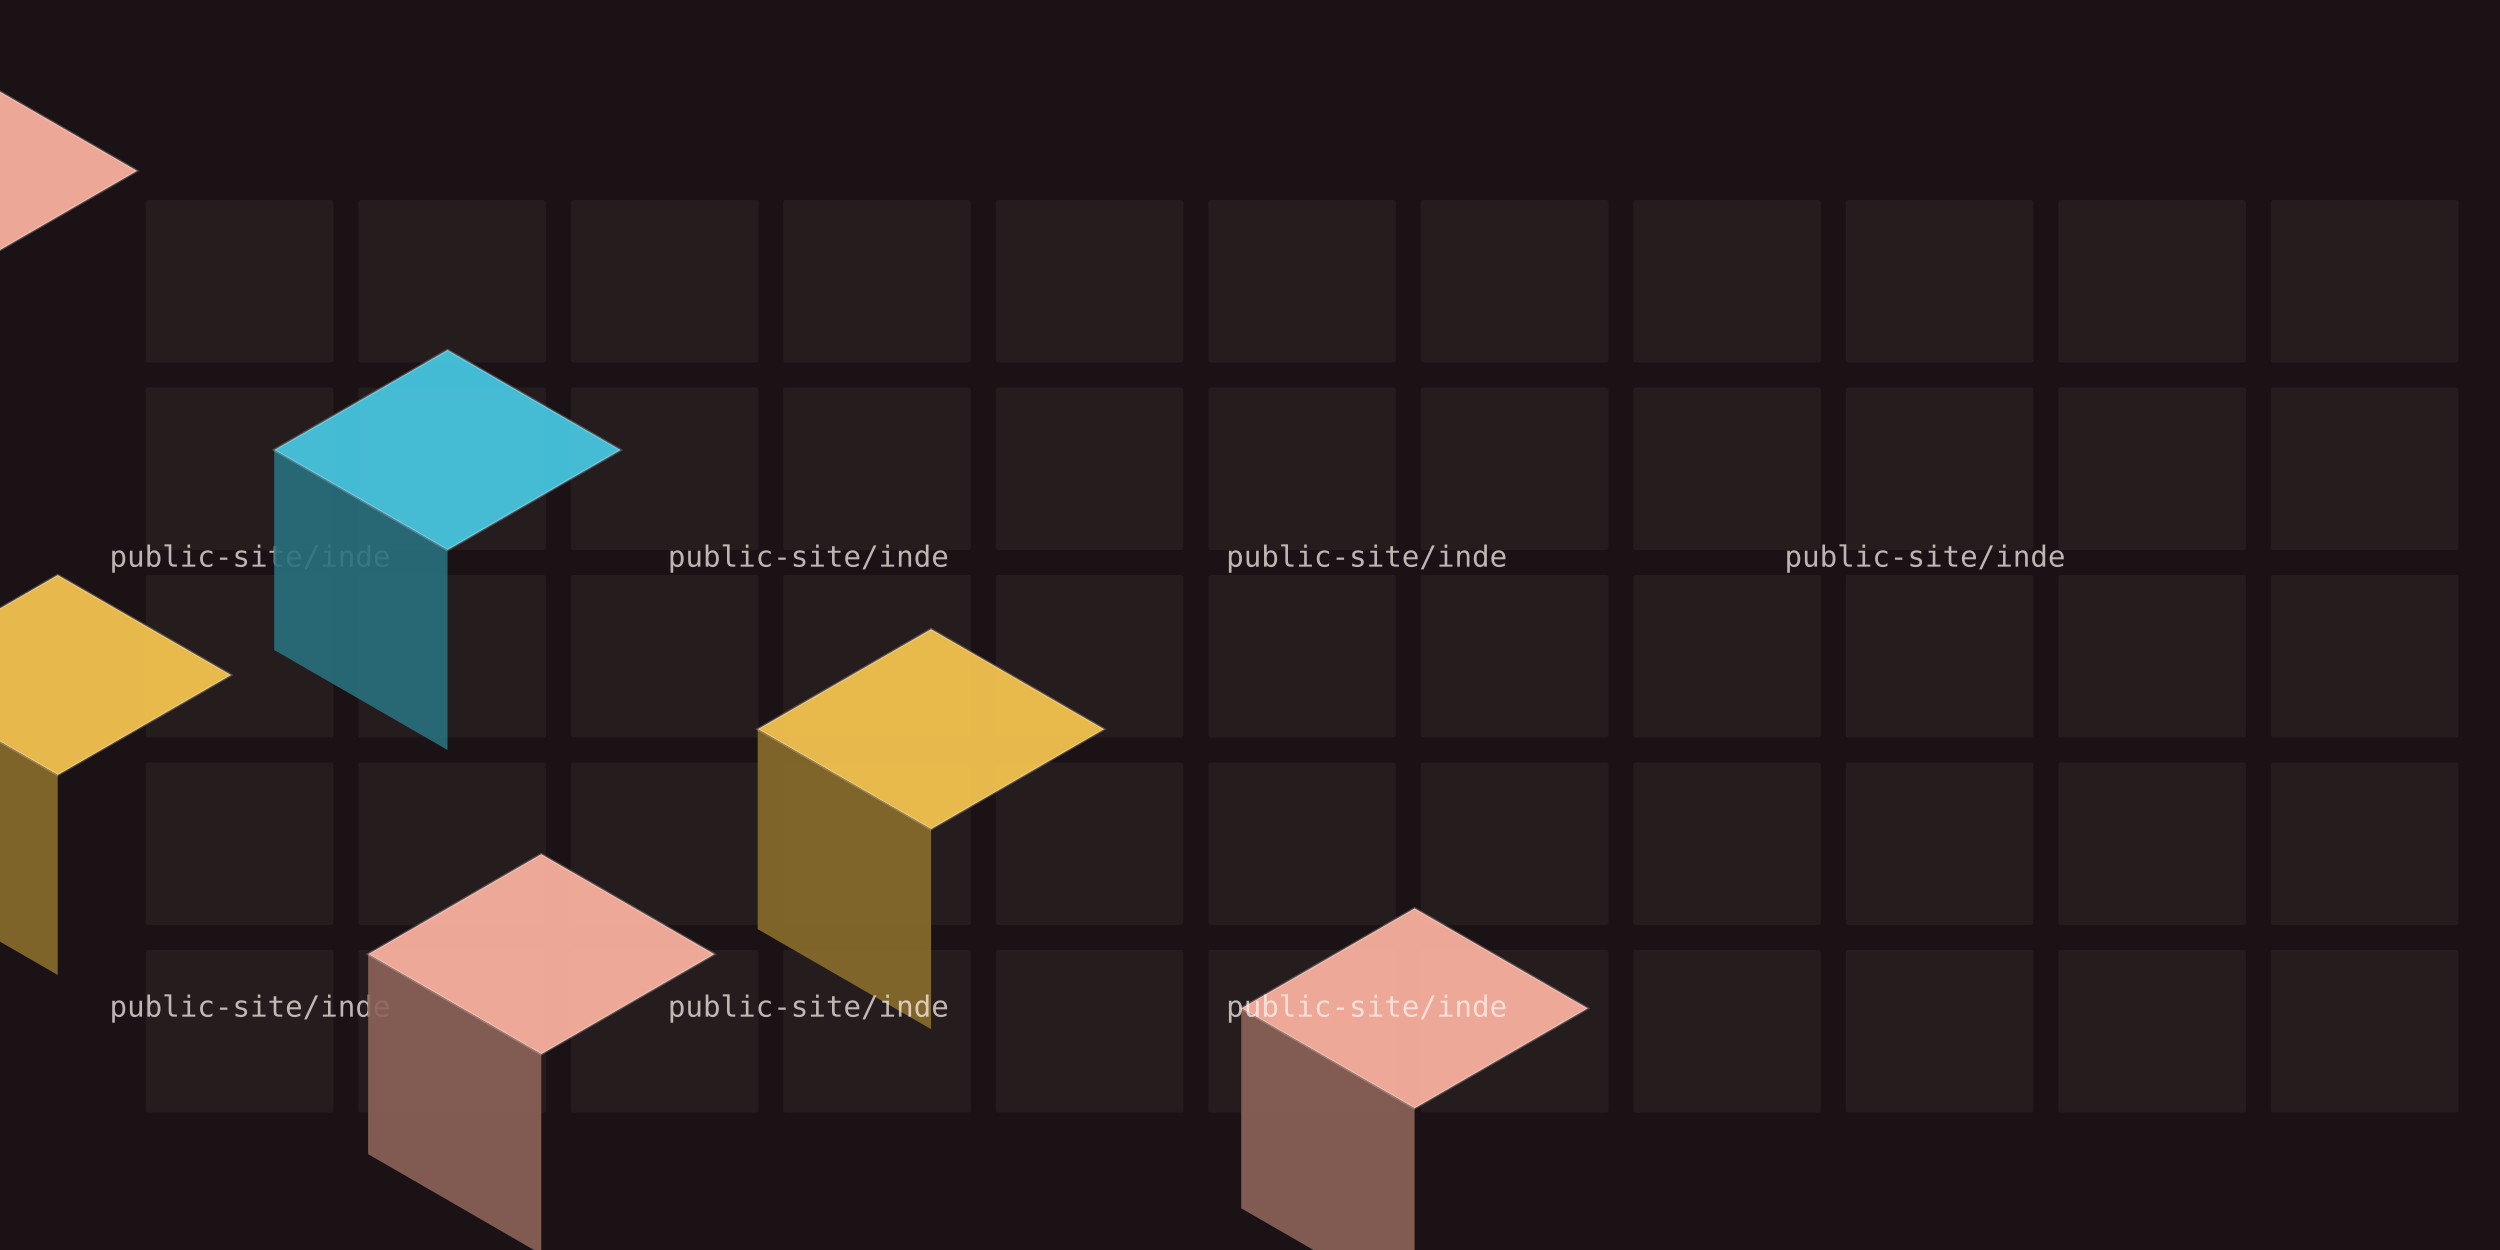
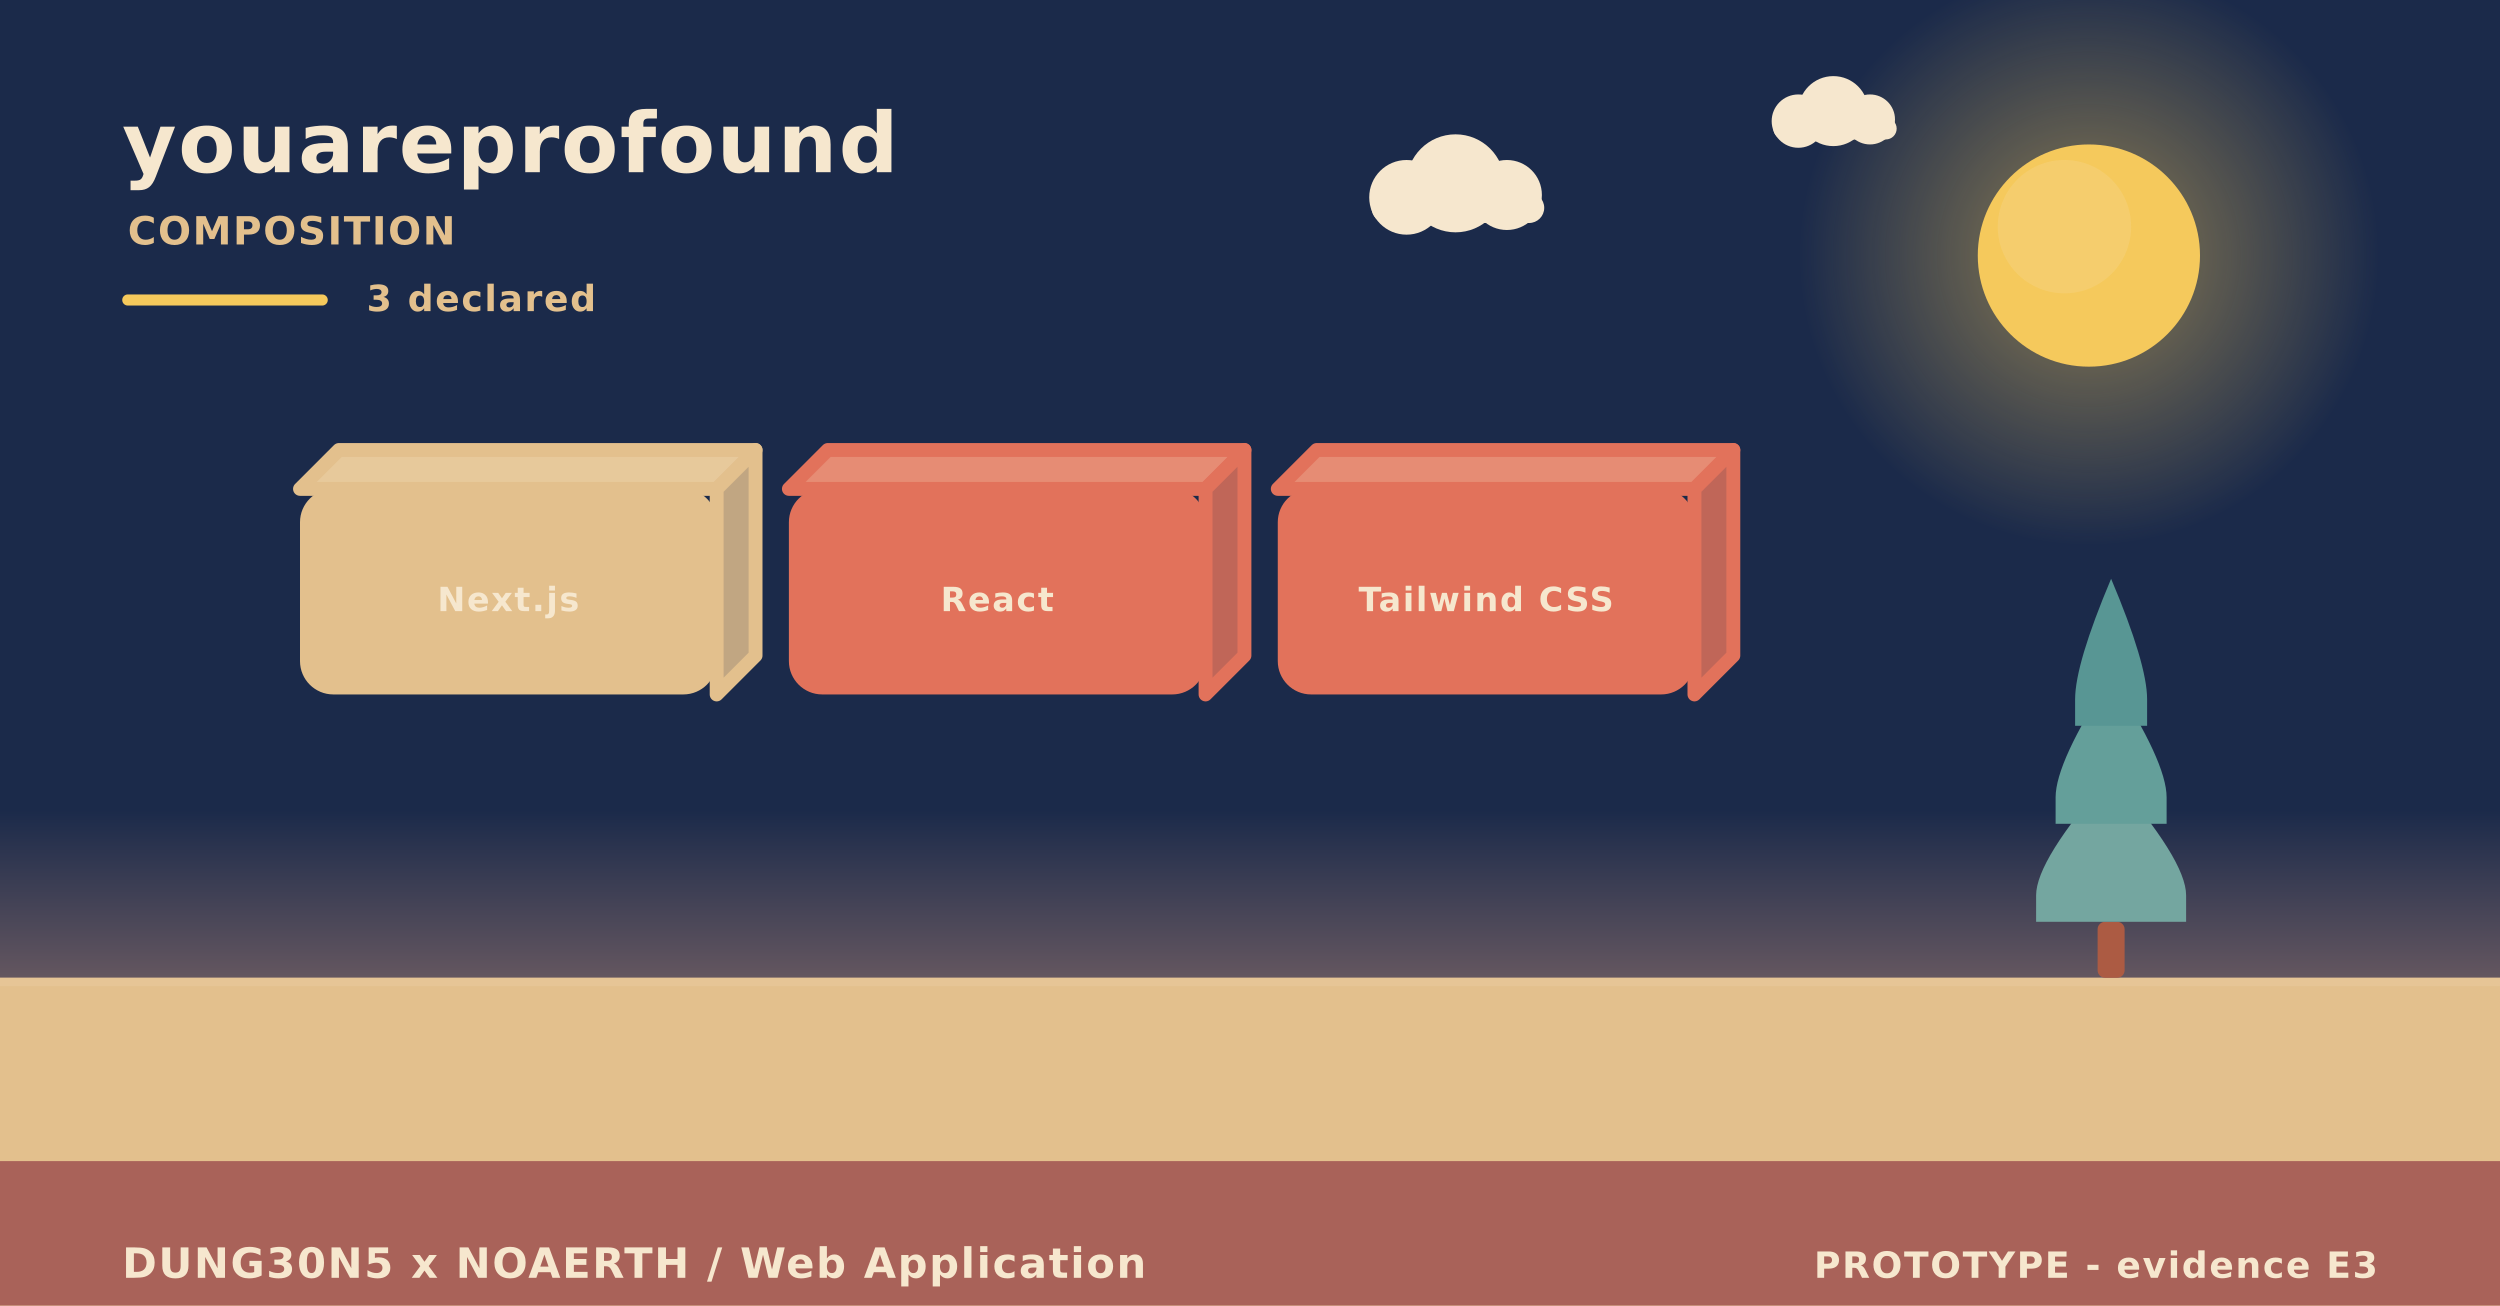
- <svg xmlns="http://www.w3.org/2000/svg" viewBox="0 0 1200 600" width="1200" height="600" role="img" aria-label="youareprofound component map">
-   <rect width="1200" height="600" fill="#1a1214" />
-   <defs>
-     <linearGradient id="gc" x1="0" y1="0" x2="1" y2="1">
-       <stop offset="0%" stop-color="#ffb4a2" />
-       <stop offset="100%" stop-color="#48cae4" />
-     </linearGradient>
-   </defs>
-   <rect x="70.00" y="96.00" width="90.00" height="78.00" rx="1.20" fill="#fdf4f0" opacity="0.05" />
-   <rect x="172.00" y="96.00" width="90.00" height="78.00" rx="1.20" fill="#fdf4f0" opacity="0.05" />
-   <rect x="274.00" y="96.00" width="90.00" height="78.00" rx="1.20" fill="#fdf4f0" opacity="0.05" />
-   <rect x="376.00" y="96.00" width="90.00" height="78.00" rx="1.20" fill="#fdf4f0" opacity="0.05" />
-   <rect x="478.00" y="96.00" width="90.00" height="78.00" rx="1.20" fill="#fdf4f0" opacity="0.05" />
-   <rect x="580.00" y="96.00" width="90.00" height="78.00" rx="1.20" fill="#fdf4f0" opacity="0.05" />
-   <rect x="682.00" y="96.00" width="90.00" height="78.00" rx="1.20" fill="#fdf4f0" opacity="0.05" />
-   <rect x="784.00" y="96.00" width="90.00" height="78.00" rx="1.20" fill="#fdf4f0" opacity="0.05" />
-   <rect x="886.00" y="96.00" width="90.00" height="78.00" rx="1.20" fill="#fdf4f0" opacity="0.05" />
-   <rect x="988.00" y="96.00" width="90.00" height="78.00" rx="1.20" fill="#fdf4f0" opacity="0.05" />
-   <rect x="1090.00" y="96.00" width="90.00" height="78.00" rx="1.20" fill="#fdf4f0" opacity="0.05" />
-   <rect x="70.00" y="186.00" width="90.00" height="78.00" rx="1.20" fill="#fdf4f0" opacity="0.05" />
-   <rect x="172.00" y="186.00" width="90.00" height="78.00" rx="1.20" fill="#fdf4f0" opacity="0.05" />
-   <rect x="274.00" y="186.00" width="90.00" height="78.00" rx="1.20" fill="#fdf4f0" opacity="0.05" />
-   <rect x="376.00" y="186.00" width="90.00" height="78.00" rx="1.20" fill="#fdf4f0" opacity="0.05" />
-   <rect x="478.00" y="186.00" width="90.00" height="78.00" rx="1.20" fill="#fdf4f0" opacity="0.05" />
-   <rect x="580.00" y="186.00" width="90.00" height="78.00" rx="1.20" fill="#fdf4f0" opacity="0.05" />
-   <rect x="682.00" y="186.00" width="90.00" height="78.00" rx="1.20" fill="#fdf4f0" opacity="0.05" />
-   <rect x="784.00" y="186.00" width="90.00" height="78.00" rx="1.20" fill="#fdf4f0" opacity="0.05" />
-   <rect x="886.00" y="186.00" width="90.00" height="78.00" rx="1.20" fill="#fdf4f0" opacity="0.05" />
-   <rect x="988.00" y="186.00" width="90.00" height="78.00" rx="1.20" fill="#fdf4f0" opacity="0.05" />
-   <rect x="1090.00" y="186.00" width="90.00" height="78.00" rx="1.20" fill="#fdf4f0" opacity="0.05" />
-   <rect x="70.00" y="276.00" width="90.00" height="78.00" rx="1.20" fill="#fdf4f0" opacity="0.05" />
-   <rect x="172.00" y="276.00" width="90.00" height="78.00" rx="1.20" fill="#fdf4f0" opacity="0.05" />
-   <rect x="274.00" y="276.00" width="90.00" height="78.00" rx="1.20" fill="#fdf4f0" opacity="0.05" />
-   <rect x="376.00" y="276.00" width="90.00" height="78.00" rx="1.20" fill="#fdf4f0" opacity="0.05" />
-   <rect x="478.00" y="276.00" width="90.00" height="78.00" rx="1.20" fill="#fdf4f0" opacity="0.05" />
-   <rect x="580.00" y="276.00" width="90.00" height="78.00" rx="1.20" fill="#fdf4f0" opacity="0.05" />
-   <rect x="682.00" y="276.00" width="90.00" height="78.00" rx="1.20" fill="#fdf4f0" opacity="0.05" />
-   <rect x="784.00" y="276.00" width="90.00" height="78.00" rx="1.20" fill="#fdf4f0" opacity="0.05" />
-   <rect x="886.00" y="276.00" width="90.00" height="78.00" rx="1.20" fill="#fdf4f0" opacity="0.05" />
-   <rect x="988.00" y="276.00" width="90.00" height="78.00" rx="1.20" fill="#fdf4f0" opacity="0.05" />
-   <rect x="1090.00" y="276.00" width="90.00" height="78.00" rx="1.20" fill="#fdf4f0" opacity="0.05" />
-   <rect x="70.00" y="366.00" width="90.00" height="78.00" rx="1.20" fill="#fdf4f0" opacity="0.05" />
-   <rect x="172.00" y="366.00" width="90.00" height="78.00" rx="1.20" fill="#fdf4f0" opacity="0.05" />
-   <rect x="274.00" y="366.00" width="90.00" height="78.00" rx="1.20" fill="#fdf4f0" opacity="0.05" />
-   <rect x="376.00" y="366.00" width="90.00" height="78.00" rx="1.20" fill="#fdf4f0" opacity="0.05" />
-   <rect x="478.00" y="366.00" width="90.00" height="78.00" rx="1.20" fill="#fdf4f0" opacity="0.05" />
-   <rect x="580.00" y="366.00" width="90.00" height="78.00" rx="1.20" fill="#fdf4f0" opacity="0.05" />
-   <rect x="682.00" y="366.00" width="90.00" height="78.00" rx="1.20" fill="#fdf4f0" opacity="0.05" />
-   <rect x="784.00" y="366.00" width="90.00" height="78.00" rx="1.20" fill="#fdf4f0" opacity="0.05" />
-   <rect x="886.00" y="366.00" width="90.00" height="78.00" rx="1.20" fill="#fdf4f0" opacity="0.05" />
-   <rect x="988.00" y="366.00" width="90.00" height="78.00" rx="1.20" fill="#fdf4f0" opacity="0.05" />
-   <rect x="1090.00" y="366.00" width="90.00" height="78.00" rx="1.20" fill="#fdf4f0" opacity="0.05" />
-   <rect x="70.00" y="456.00" width="90.00" height="78.00" rx="1.20" fill="#fdf4f0" opacity="0.05" />
-   <rect x="172.00" y="456.00" width="90.00" height="78.00" rx="1.20" fill="#fdf4f0" opacity="0.05" />
-   <rect x="274.00" y="456.00" width="90.00" height="78.00" rx="1.20" fill="#fdf4f0" opacity="0.05" />
-   <rect x="376.00" y="456.00" width="90.00" height="78.00" rx="1.20" fill="#fdf4f0" opacity="0.05" />
-   <rect x="478.00" y="456.00" width="90.00" height="78.00" rx="1.20" fill="#fdf4f0" opacity="0.05" />
-   <rect x="580.00" y="456.00" width="90.00" height="78.00" rx="1.20" fill="#fdf4f0" opacity="0.05" />
-   <rect x="682.00" y="456.00" width="90.00" height="78.00" rx="1.20" fill="#fdf4f0" opacity="0.05" />
-   <rect x="784.00" y="456.00" width="90.00" height="78.00" rx="1.20" fill="#fdf4f0" opacity="0.05" />
-   <rect x="886.00" y="456.00" width="90.00" height="78.00" rx="1.20" fill="#fdf4f0" opacity="0.05" />
-   <rect x="988.00" y="456.00" width="90.00" height="78.00" rx="1.20" fill="#fdf4f0" opacity="0.05" />
-   <rect x="1090.00" y="456.00" width="90.00" height="78.00" rx="1.20" fill="#fdf4f0" opacity="0.05" />
-   <g transform="rotate(0 120 140)">
-     <polygon points="-17.3,34.0 65.8,82.0 -17.3,130.0 -100.5,82.0" fill="#ffb4a2" opacity="0.92" />
-     <polygon points="-100.5,82.0 -17.3,130.0 -17.3,226.0 -100.5,178.0" fill="#8c6359" opacity="0.9" />
-     <polygon points="-17.3,34.0 65.8,82.0 -17.3,130.0 -100.5,82.0" fill="none" stroke="rgba(255,255,255,0.220)" stroke-width="1.2" />
-     <animateTransform attributeName="transform" type="rotate" values="-32.0 0.00 0.00 0.0 0.00 0.00" dur="7.9s" begin="0.0s" repeatCount="indefinite" />
+ <svg xmlns="http://www.w3.org/2000/svg" width="900" height="470" viewBox="0 0 900 470" role="img" aria-label="youareprofound - how it is composed">
+   <linearGradient id="skyc" x1="0" y1="0" x2="0" y2="1">
+     <stop offset="0" stop-color="#1b2a4a" />
+     <stop offset="0.62" stop-color="#1b2a4a" />
+     <stop offset="1" stop-color="#f3ad8a" />
+   </linearGradient>
+   <rect width="900" height="470" fill="url(#skyc)" />
+   <radialGradient id="sunc">
+     <stop offset="0.35" stop-color="#f5c95c" stop-opacity="0.34" />
+     <stop offset="1" stop-color="#f5c95c" stop-opacity="0" />
+   </radialGradient>
+   <circle cx="752" cy="92" r="104" fill="url(#sunc)" />
+   <circle cx="752" cy="92" r="40" fill="#f5c95c" />
+   <circle cx="743.2" cy="81.6" r="24" fill="#f5d27e" opacity="0.5" />
+   <g>
+     <circle cx="524" cy="66" r="17.64" fill="#f6e7ce" />
+     <circle cx="506.36" cy="71.04" r="13.44" fill="#f6e7ce" />
+     <circle cx="542.48" cy="70.2" r="12.6" fill="#f6e7ce" />
+     <rect x="493.76" y="69.36" width="62.16" height="10.92" rx="5.46" fill="#f6e7ce" />
+     <animateTransform attributeName="transform" type="translate" values="0 0;24 0;0 0" dur="36s" begin="0s" repeatCount="indefinite" />
  </g>
-   <text x="120" y="272" font-family="ui-monospace,Menlo,monospace" font-size="14" fill="rgba(253,244,240,0.720)" text-anchor="middle">public-site/inde</text>
-   <g transform="rotate(0 388 140)">
-     <polygon points="214.8,168.0 297.9,216.0 214.8,264.0 131.6,216.0" fill="#48cae4" opacity="0.92" />
-     <polygon points="131.6,216.0 214.8,264.0 214.8,360.0 131.6,312.0" fill="#286f7d" opacity="0.9" />
-     <polygon points="214.8,168.0 297.9,216.0 214.8,264.0 131.6,216.0" fill="none" stroke="rgba(255,255,255,0.220)" stroke-width="1.2" />
-     <animateTransform attributeName="transform" type="rotate" values="-32.0 0.00 0.00 0.0 0.00 0.00" dur="7.9s" begin="0.4s" repeatCount="indefinite" />
+   <g>
+     <circle cx="660" cy="40" r="12.6" fill="#f6e7ce" />
+     <circle cx="647.4" cy="43.6" r="9.6" fill="#f6e7ce" />
+     <circle cx="673.2" cy="43" r="9" fill="#f6e7ce" />
+     <rect x="638.4" y="42.4" width="44.4" height="7.8" rx="3.9" fill="#f6e7ce" />
+     <animateTransform attributeName="transform" type="translate" values="0 0;-18 0;0 0" dur="46s" begin="3s" repeatCount="indefinite" />
  </g>
-   <text x="388" y="272" font-family="ui-monospace,Menlo,monospace" font-size="14" fill="rgba(253,244,240,0.720)" text-anchor="middle">public-site/inde</text>
-   <g transform="rotate(0 656 140)">
-     <polygon points="446.9,302.0 530.0,350.0 446.9,398.0 363.7,350.0" fill="#f9c74f" opacity="0.92" />
-     <polygon points="363.7,350.0 446.9,398.0 446.9,494.0 363.7,446.0" fill="#896d2b" opacity="0.9" />
-     <polygon points="446.9,302.0 530.0,350.0 446.9,398.0 363.7,350.0" fill="none" stroke="rgba(255,255,255,0.220)" stroke-width="1.2" />
-     <animateTransform attributeName="transform" type="rotate" values="-32.0 0.00 0.00 0.0 0.00 0.00" dur="7.9s" begin="0.8s" repeatCount="indefinite" />
+   <rect x="0" y="352" width="900" height="118" fill="#e3c08d" />
+   <rect x="0" y="352" width="900" height="3" fill="#e6c596" />
+   <text x="44" y="62" font-family="Verdana,DejaVu Sans,sans-serif" font-size="30" font-weight="700" letter-spacing="0.6" fill="#f6e7ce" text-anchor="start">youareprofound</text>
+   <text x="46" y="88" font-family="Verdana,DejaVu Sans,sans-serif" font-size="14" font-weight="700" letter-spacing="0.6" fill="#e3c08d" text-anchor="start">COMPOSITION</text>
+   <rect x="44" y="106" width="74" height="4" rx="2" fill="#f5c95c" />
+   <text x="132" y="112" font-family="Verdana,DejaVu Sans,sans-serif" font-size="13" font-weight="700" letter-spacing="0.6" fill="#e3c08d" text-anchor="start">3 declared</text>
+   <g>
+     <path d="M108,176 L258,176 L272,162 L122,162 Z" fill="#e7c99b" stroke="#e3c08d" stroke-width="5" stroke-linejoin="round" />
+     <path d="M258,176 L272,162 L272,236 L258,250 Z" fill="#c1a682" stroke="#e3c08d" stroke-width="5" stroke-linejoin="round" />
+     <rect x="108" y="176" width="150" height="74" rx="12" fill="#e3c08d" />
+     <animateTransform attributeName="transform" type="translate" values="0 10;0 0" dur="0.75s" begin="0s" fill="freeze" />
  </g>
-   <text x="656" y="272" font-family="ui-monospace,Menlo,monospace" font-size="14" fill="rgba(253,244,240,0.720)" text-anchor="middle">public-site/inde</text>
-   <g transform="rotate(0 924 140)">
-     <polygon points="679.0,436.0 762.1,484.0 679.0,532.0 595.8,484.0" fill="#ffb4a2" opacity="0.92" />
-     <polygon points="595.8,484.0 679.0,532.0 679.0,628.0 595.8,580.0" fill="#8c6359" opacity="0.9" />
-     <polygon points="679.0,436.0 762.1,484.0 679.0,532.0 595.8,484.0" fill="none" stroke="rgba(255,255,255,0.220)" stroke-width="1.2" />
-     <animateTransform attributeName="transform" type="rotate" values="-32.0 0.00 0.00 0.0 0.00 0.00" dur="7.9s" begin="1.2s" repeatCount="indefinite" />
+   <text x="183" y="220" font-family="Verdana,DejaVu Sans,sans-serif" font-size="12" font-weight="700" letter-spacing="0.6" fill="#f6e7ce" text-anchor="middle">Next.js</text>
+   <g>
+     <path d="M284,176 L434,176 L448,162 L298,162 Z" fill="#e68c74" stroke="#e2725b" stroke-width="5" stroke-linejoin="round" />
+     <path d="M434,176 L448,162 L448,236 L434,250 Z" fill="#c06658" stroke="#e2725b" stroke-width="5" stroke-linejoin="round" />
+     <rect x="284" y="176" width="150" height="74" rx="12" fill="#e2725b" />
+     <animateTransform attributeName="transform" type="translate" values="0 10;0 0" dur="0.75s" begin="0.16s" fill="freeze" />
  </g>
-   <text x="924" y="272" font-family="ui-monospace,Menlo,monospace" font-size="14" fill="rgba(253,244,240,0.720)" text-anchor="middle">public-site/inde</text>
-   <g transform="rotate(0 120 356)">
-     <polygon points="-204.4,142.0 -121.2,190.0 -204.4,238.0 -287.5,190.0" fill="#48cae4" opacity="0.92" />
-     <polygon points="-287.5,190.0 -204.4,238.0 -204.4,334.0 -287.5,286.0" fill="#286f7d" opacity="0.9" />
-     <polygon points="-204.4,142.0 -121.2,190.0 -204.4,238.0 -287.5,190.0" fill="none" stroke="rgba(255,255,255,0.220)" stroke-width="1.2" />
-     <animateTransform attributeName="transform" type="rotate" values="-32.0 0.00 0.00 0.0 0.00 0.00" dur="7.9s" begin="1.6s" repeatCount="indefinite" />
+   <text x="359" y="220" font-family="Verdana,DejaVu Sans,sans-serif" font-size="12" font-weight="700" letter-spacing="0.6" fill="#f6e7ce" text-anchor="middle">React</text>
+   <g>
+     <path d="M460,176 L610,176 L624,162 L474,162 Z" fill="#e68c74" stroke="#e2725b" stroke-width="5" stroke-linejoin="round" />
+     <path d="M610,176 L624,162 L624,236 L610,250 Z" fill="#c06658" stroke="#e2725b" stroke-width="5" stroke-linejoin="round" />
+     <rect x="460" y="176" width="150" height="74" rx="12" fill="#e2725b" />
+     <animateTransform attributeName="transform" type="translate" values="0 10;0 0" dur="0.75s" begin="0.32s" fill="freeze" />
  </g>
-   <text x="120" y="488" font-family="ui-monospace,Menlo,monospace" font-size="14" fill="rgba(253,244,240,0.720)" text-anchor="middle">public-site/inde</text>
-   <g transform="rotate(0 388 356)">
-     <polygon points="27.7,276.0 110.9,324.0 27.7,372.0 -55.4,324.0" fill="#f9c74f" opacity="0.92" />
-     <polygon points="-55.4,324.0 27.7,372.0 27.7,468.0 -55.4,420.0" fill="#896d2b" opacity="0.9" />
-     <polygon points="27.7,276.0 110.9,324.0 27.7,372.0 -55.4,324.0" fill="none" stroke="rgba(255,255,255,0.220)" stroke-width="1.2" />
-     <animateTransform attributeName="transform" type="rotate" values="-32.0 0.00 0.00 0.0 0.00 0.00" dur="7.9s" begin="2.0s" repeatCount="indefinite" />
-   </g>
-   <text x="388" y="488" font-family="ui-monospace,Menlo,monospace" font-size="14" fill="rgba(253,244,240,0.720)" text-anchor="middle">public-site/inde</text>
-   <g transform="rotate(0 656 356)">
-     <polygon points="259.8,410.0 342.9,458.0 259.8,506.0 176.7,458.0" fill="#ffb4a2" opacity="0.92" />
-     <polygon points="176.7,458.0 259.8,506.0 259.8,602.0 176.7,554.0" fill="#8c6359" opacity="0.9" />
-     <polygon points="259.8,410.0 342.9,458.0 259.8,506.0 176.7,458.0" fill="none" stroke="rgba(255,255,255,0.220)" stroke-width="1.2" />
-     <animateTransform attributeName="transform" type="rotate" values="-32.0 0.00 0.00 0.0 0.00 0.00" dur="7.9s" begin="2.4s" repeatCount="indefinite" />
-   </g>
-   <text x="656" y="488" font-family="ui-monospace,Menlo,monospace" font-size="14" fill="rgba(253,244,240,0.720)" text-anchor="middle">public-site/inde</text>
+   <text x="535" y="220" font-family="Verdana,DejaVu Sans,sans-serif" font-size="12" font-weight="700" letter-spacing="0.6" fill="#f6e7ce" text-anchor="middle">Tailwind CSS</text>
+   <rect x="755.14" y="331.84" width="9.72" height="20.16" rx="2.7" fill="#ac5b43" />
+   <path d="M760,278.92 Q733,309.61 733,322.31 Q733,331.84 733,331.84 L787,331.84 Q787,331.84 787,322.31 Q787,309.61 760,278.92 Z" fill="#74a6a0" />
+   <path d="M760,243.64 Q740.02,274.33 740.02,287.03 Q740.02,296.56 740.02,296.56 L779.98,296.56 Q779.98,296.56 779.98,287.03 Q779.98,274.33 760,243.64 Z" fill="#649f9a" />
+   <path d="M760,208.36 Q747.04,239.05 747.04,251.75 Q747.04,261.28 747.04,261.28 L772.96,261.28 Q772.96,261.28 772.96,251.75 Q772.96,239.05 760,208.36 Z" fill="#589694" />
+   <rect x="0" y="418" width="900" height="52" rx="0" fill="#a65c56" opacity="0.94" />
+   <text x="44" y="460" font-family="Verdana,DejaVu Sans,sans-serif" font-size="15" font-weight="700" letter-spacing="0.6" fill="#f6e7ce" text-anchor="start">DUNG30N5 x NOAERTH  /  Web Application</text>
+   <text x="856" y="460" font-family="Verdana,DejaVu Sans,sans-serif" font-size="13" font-weight="700" letter-spacing="0.6" fill="#f6e7ce" text-anchor="end">PROTOTYPE  -  evidence E3</text>
</svg>
